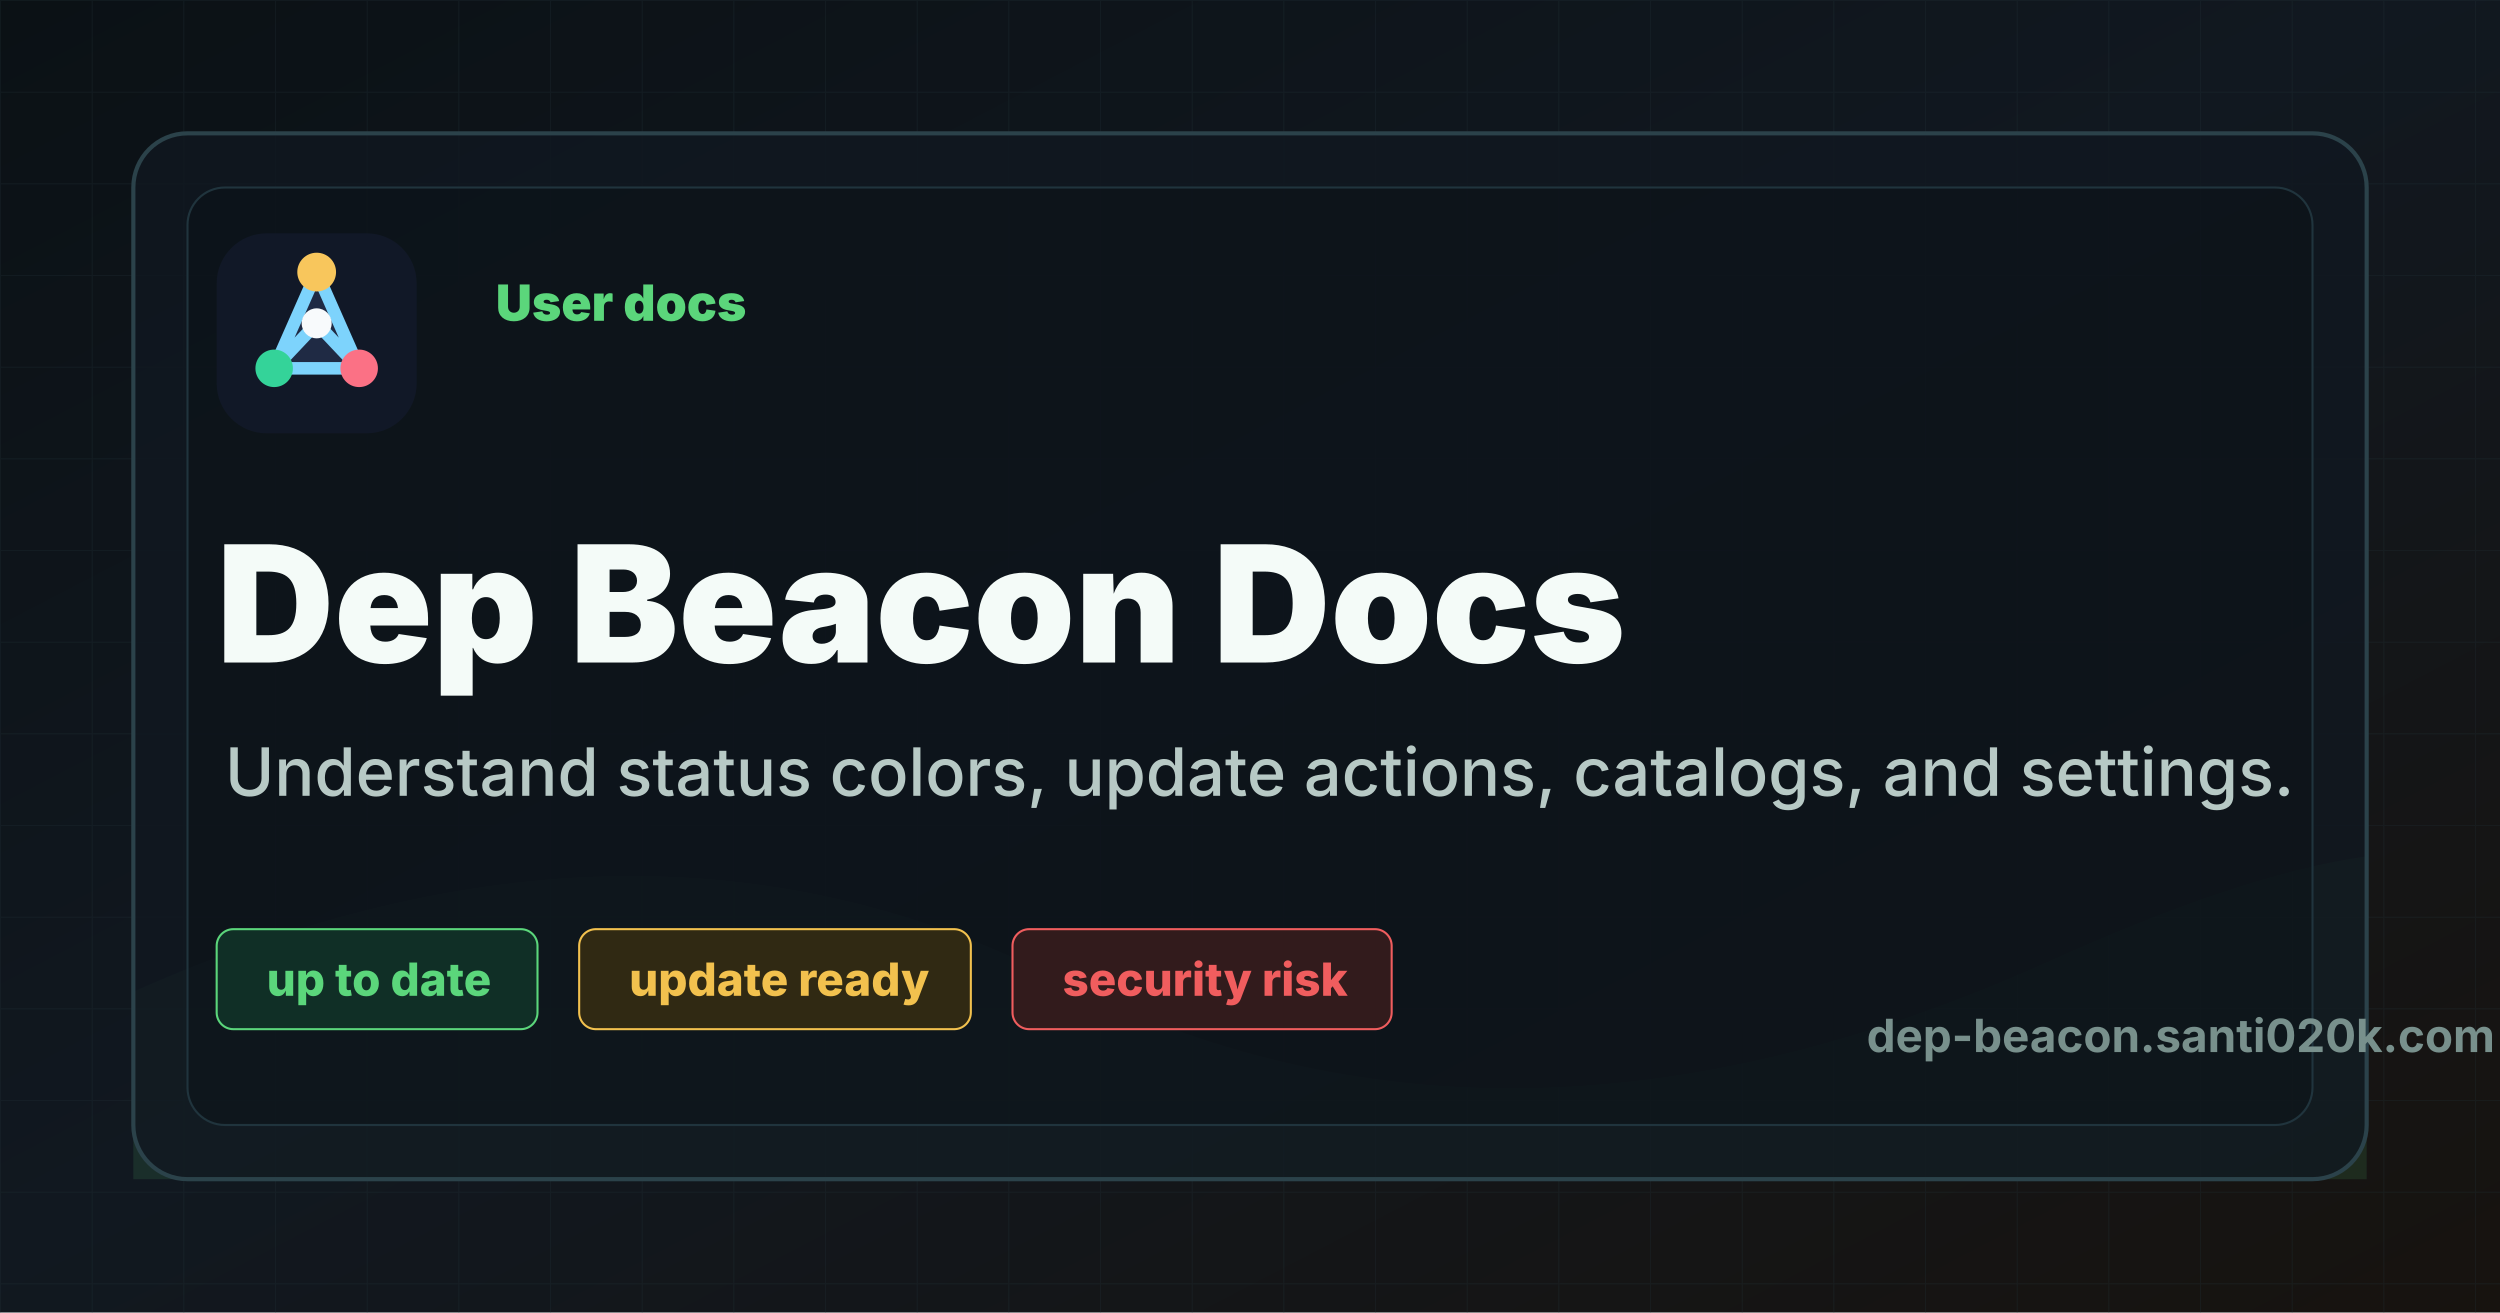
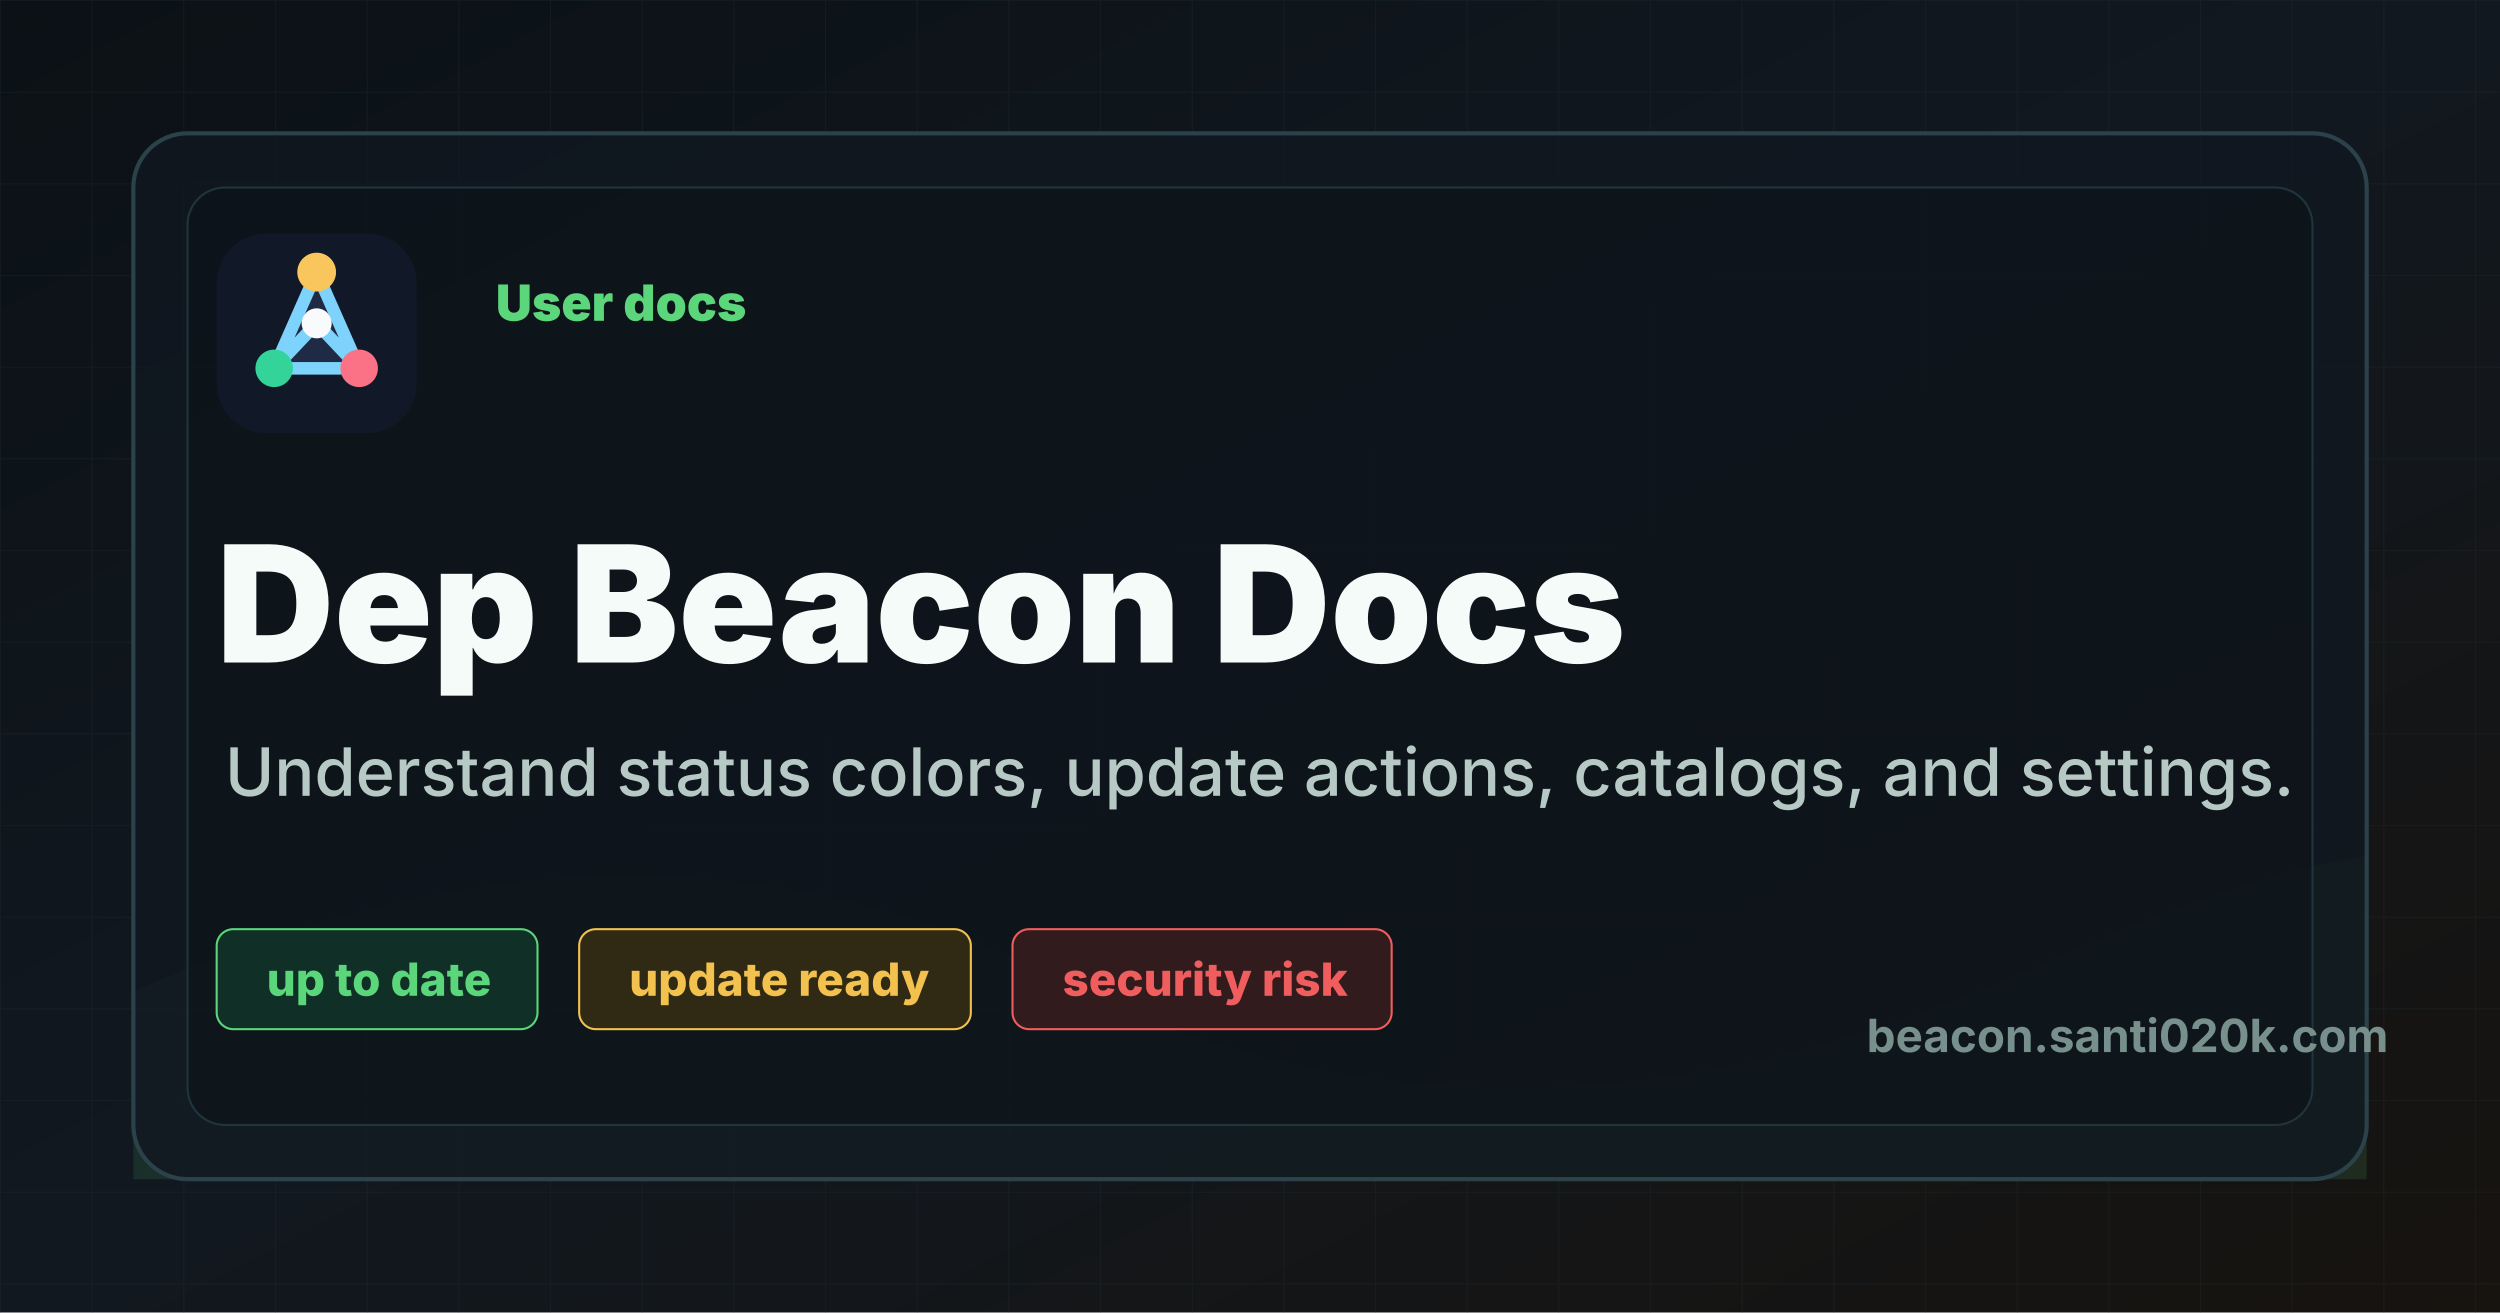
<svg xmlns="http://www.w3.org/2000/svg" viewBox="0 0 1200 630" role="img" aria-label="Dep Beacon Docs social card">
  <defs>
    <linearGradient id="bg" x1="0" x2="1" y1="0" y2="1">
      <stop offset="0" stop-color="#0b1115" />
      <stop offset="0.48" stop-color="#111820" />
      <stop offset="1" stop-color="#17130f" />
    </linearGradient>
    <pattern id="grid" width="44" height="44" patternUnits="userSpaceOnUse">
      <path d="M44 0H0v44" fill="none" stroke="#24343b" stroke-opacity="0.55" />
    </pattern>
  </defs>
  <rect width="1200" height="630" fill="url(#bg)" />
  <rect width="1200" height="630" fill="url(#grid)" opacity="0.48" />
  <path d="M64 476c162-72 310-74 444-6 142 72 300 70 474-8 62-28 112-45 154-51v155H64Z" fill="#5bd67b" opacity="0.12" />
  <rect x="64" y="64" width="1072" height="502" rx="26" fill="#101820" fill-opacity="0.82" stroke="#2b424a" stroke-width="2" />
  <rect x="90" y="90" width="1020" height="450" rx="18" fill="#0b1115" fill-opacity="0.44" stroke="#20343d" />
  <g transform="translate(104 112) scale(3)">
    <rect width="32" height="32" rx="8" fill="#111827" />
    <path d="M16 6.2 9.2 21.6h13.6L16 6.2Z" fill="#1f2a44" />
    <path d="M16 6.2 9.2 21.6M16 6.2l6.8 15.4M9.2 21.6h13.6M16 14.4l-6.8 7.2M16 14.4l6.8 7.2" fill="none" stroke="#7dd3fc" stroke-linecap="round" stroke-linejoin="round" stroke-width="2" />
    <circle cx="16" cy="6.2" r="3.1" fill="#f8c65c" />
    <circle cx="16" cy="14.4" r="2.4" fill="#f8fafc" />
    <circle cx="9.2" cy="21.6" r="3" fill="#34d399" />
    <circle cx="22.8" cy="21.6" r="3" fill="#fb7185" />
  </g>
  <text x="238" y="154" fill="#5bd67b" font-family="Inter, Arial, sans-serif" font-size="24" font-weight="850" letter-spacing="0">User docs</text>
  <text x="104" y="318" fill="#f4fbf8" font-family="Inter, Arial, sans-serif" font-size="78" font-weight="850" letter-spacing="0">Dep Beacon Docs</text>
  <text x="108" y="382" fill="#b7c9c5" font-family="Inter, Arial, sans-serif" font-size="32" font-weight="500" letter-spacing="0">Understand status colors, update actions, catalogs, and settings.</text>
  <g font-family="Inter, Arial, sans-serif" font-size="22" font-weight="800" letter-spacing="0">
    <rect x="104" y="446" width="154" height="48" rx="8" fill="#102f26" stroke="#5bd67b" />
    <text x="128" y="478" fill="#5bd67b">up to date</text>
    <rect x="278" y="446" width="188" height="48" rx="8" fill="#302913" stroke="#f2c14e" />
    <text x="302" y="478" fill="#f2c14e">update ready</text>
    <rect x="486" y="446" width="182" height="48" rx="8" fill="#321b1c" stroke="#f05d5e" />
    <text x="510" y="478" fill="#f05d5e">security risk</text>
  </g>
-   <text x="896" y="505" fill="#78908c" font-family="Inter, Arial, sans-serif" font-size="22" font-weight="700" letter-spacing="0">dep-beacon.santi020k.com</text>
+   <text x="896" y="505" fill="#78908c" font-family="Inter, Arial, sans-serif" font-size="22" font-weight="700" letter-spacing="0">beacon.santi020k.com</text>
</svg>
